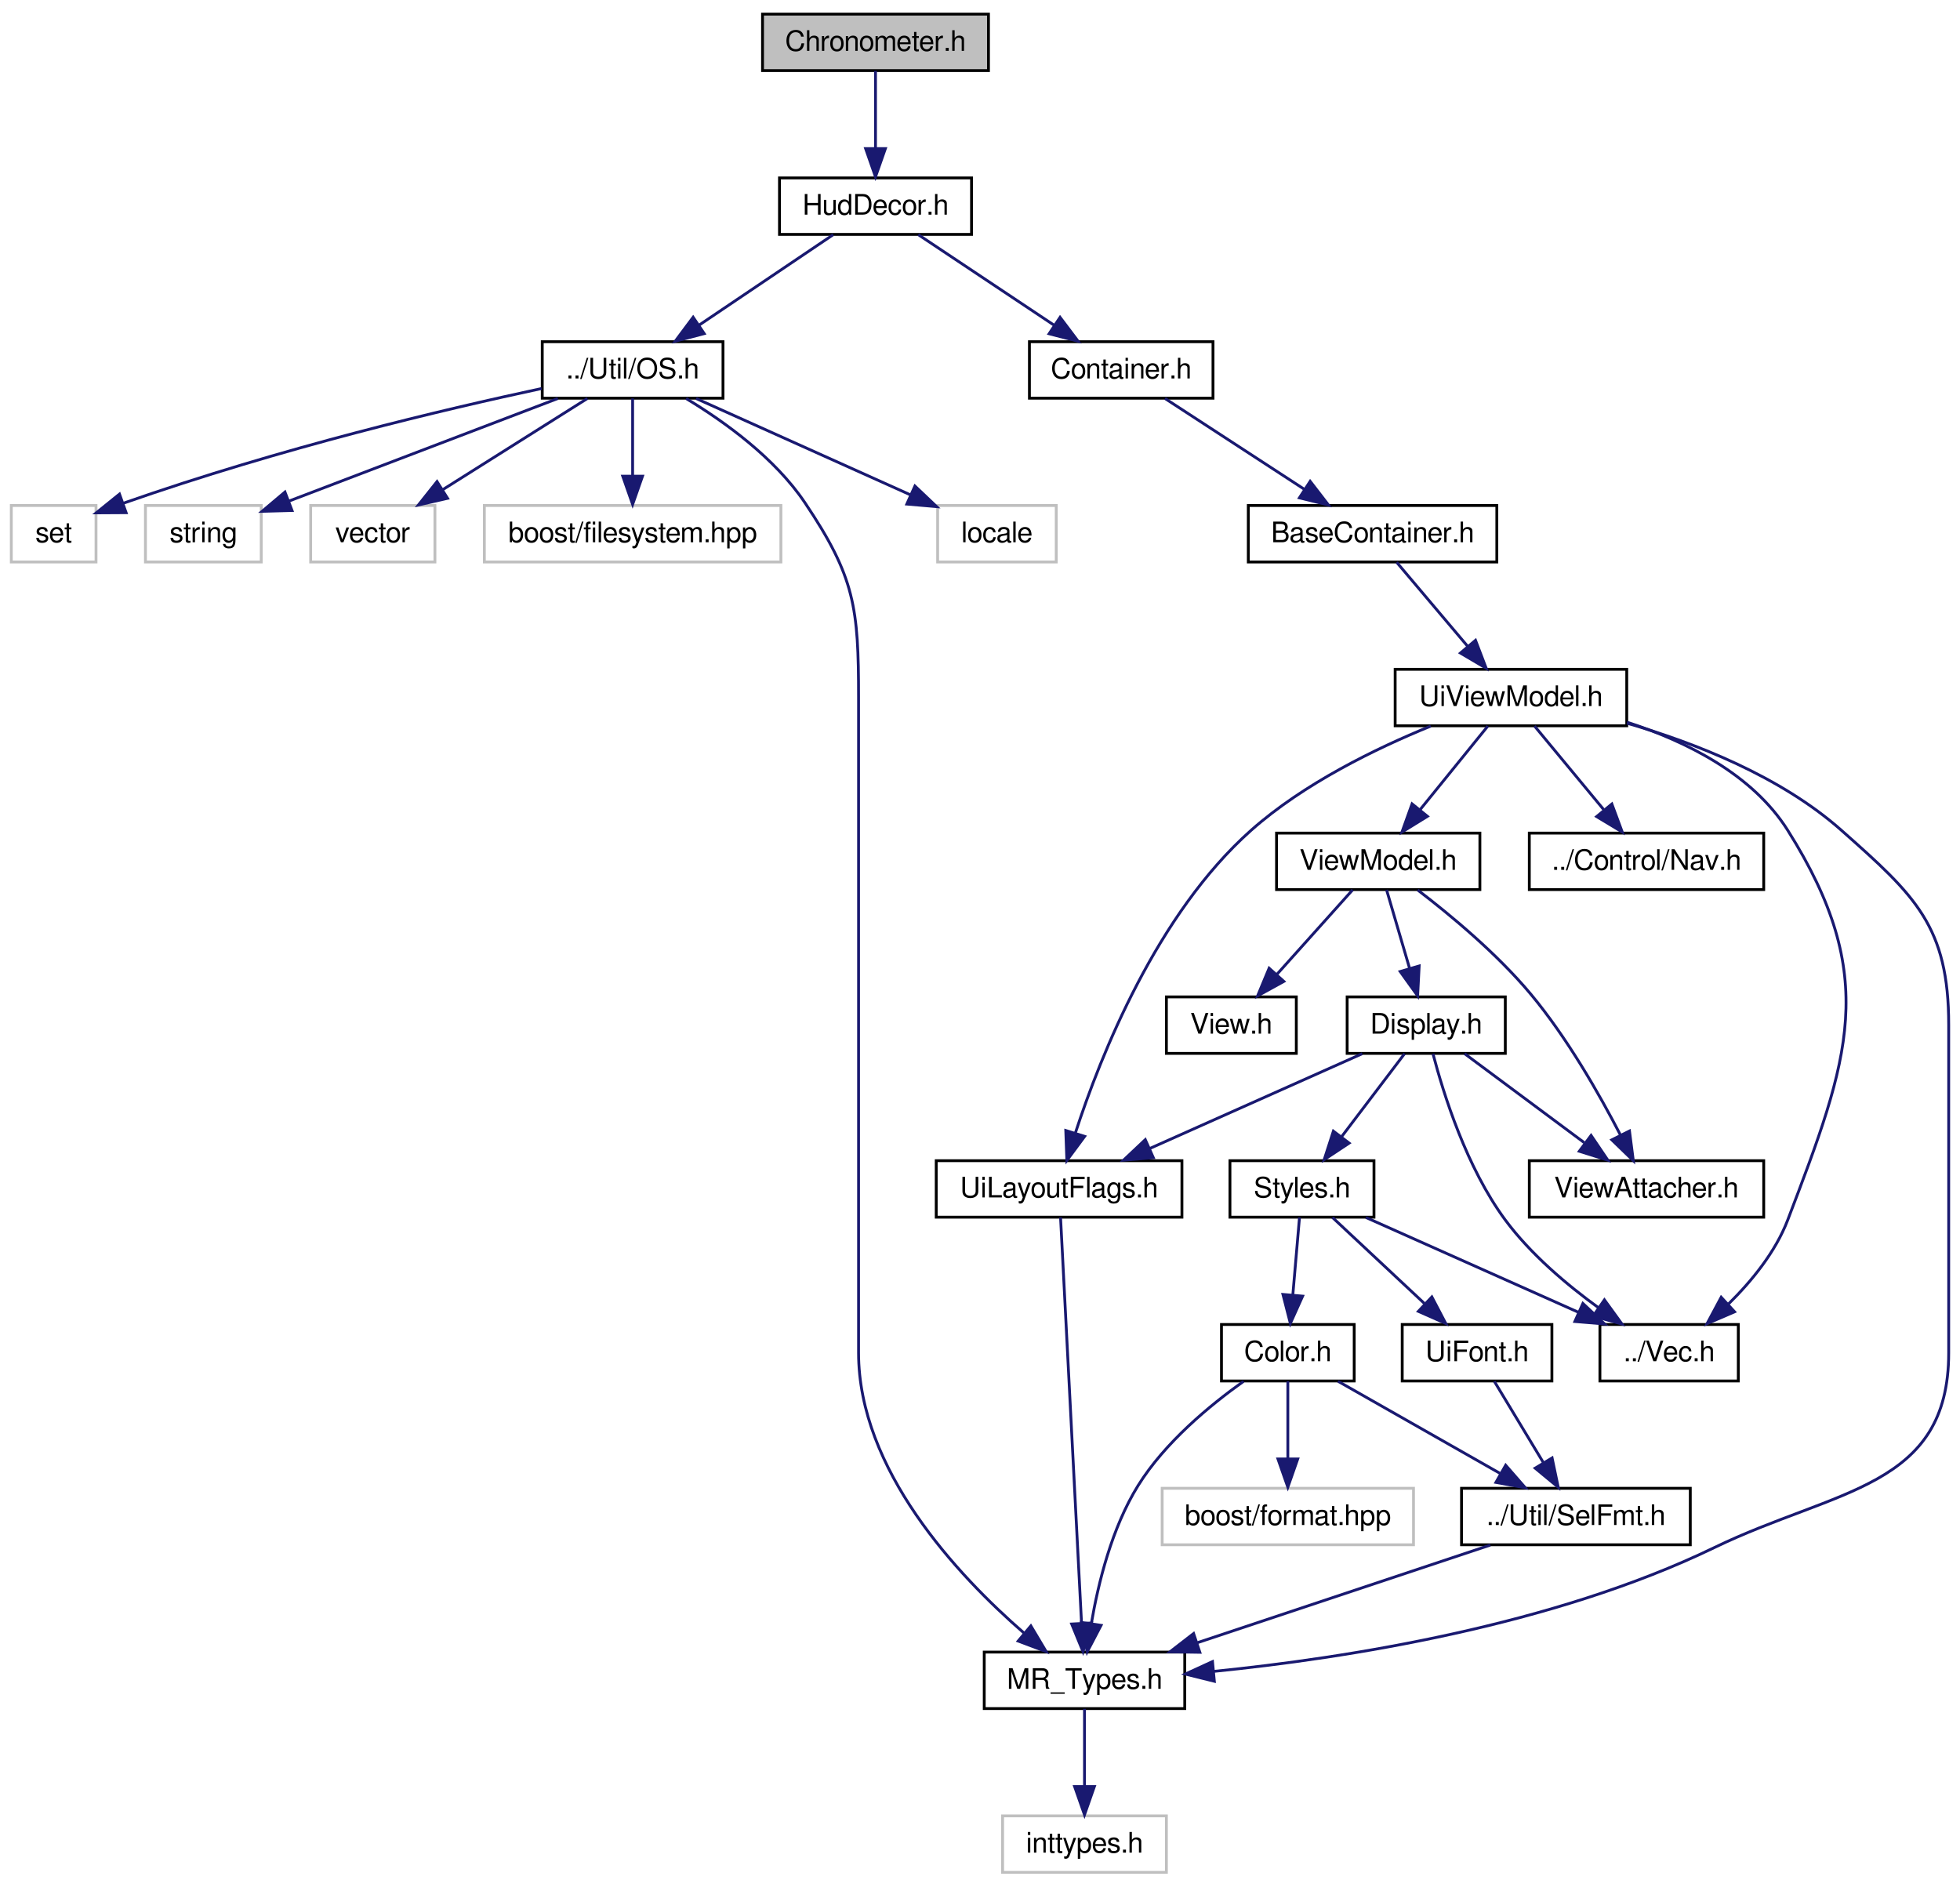
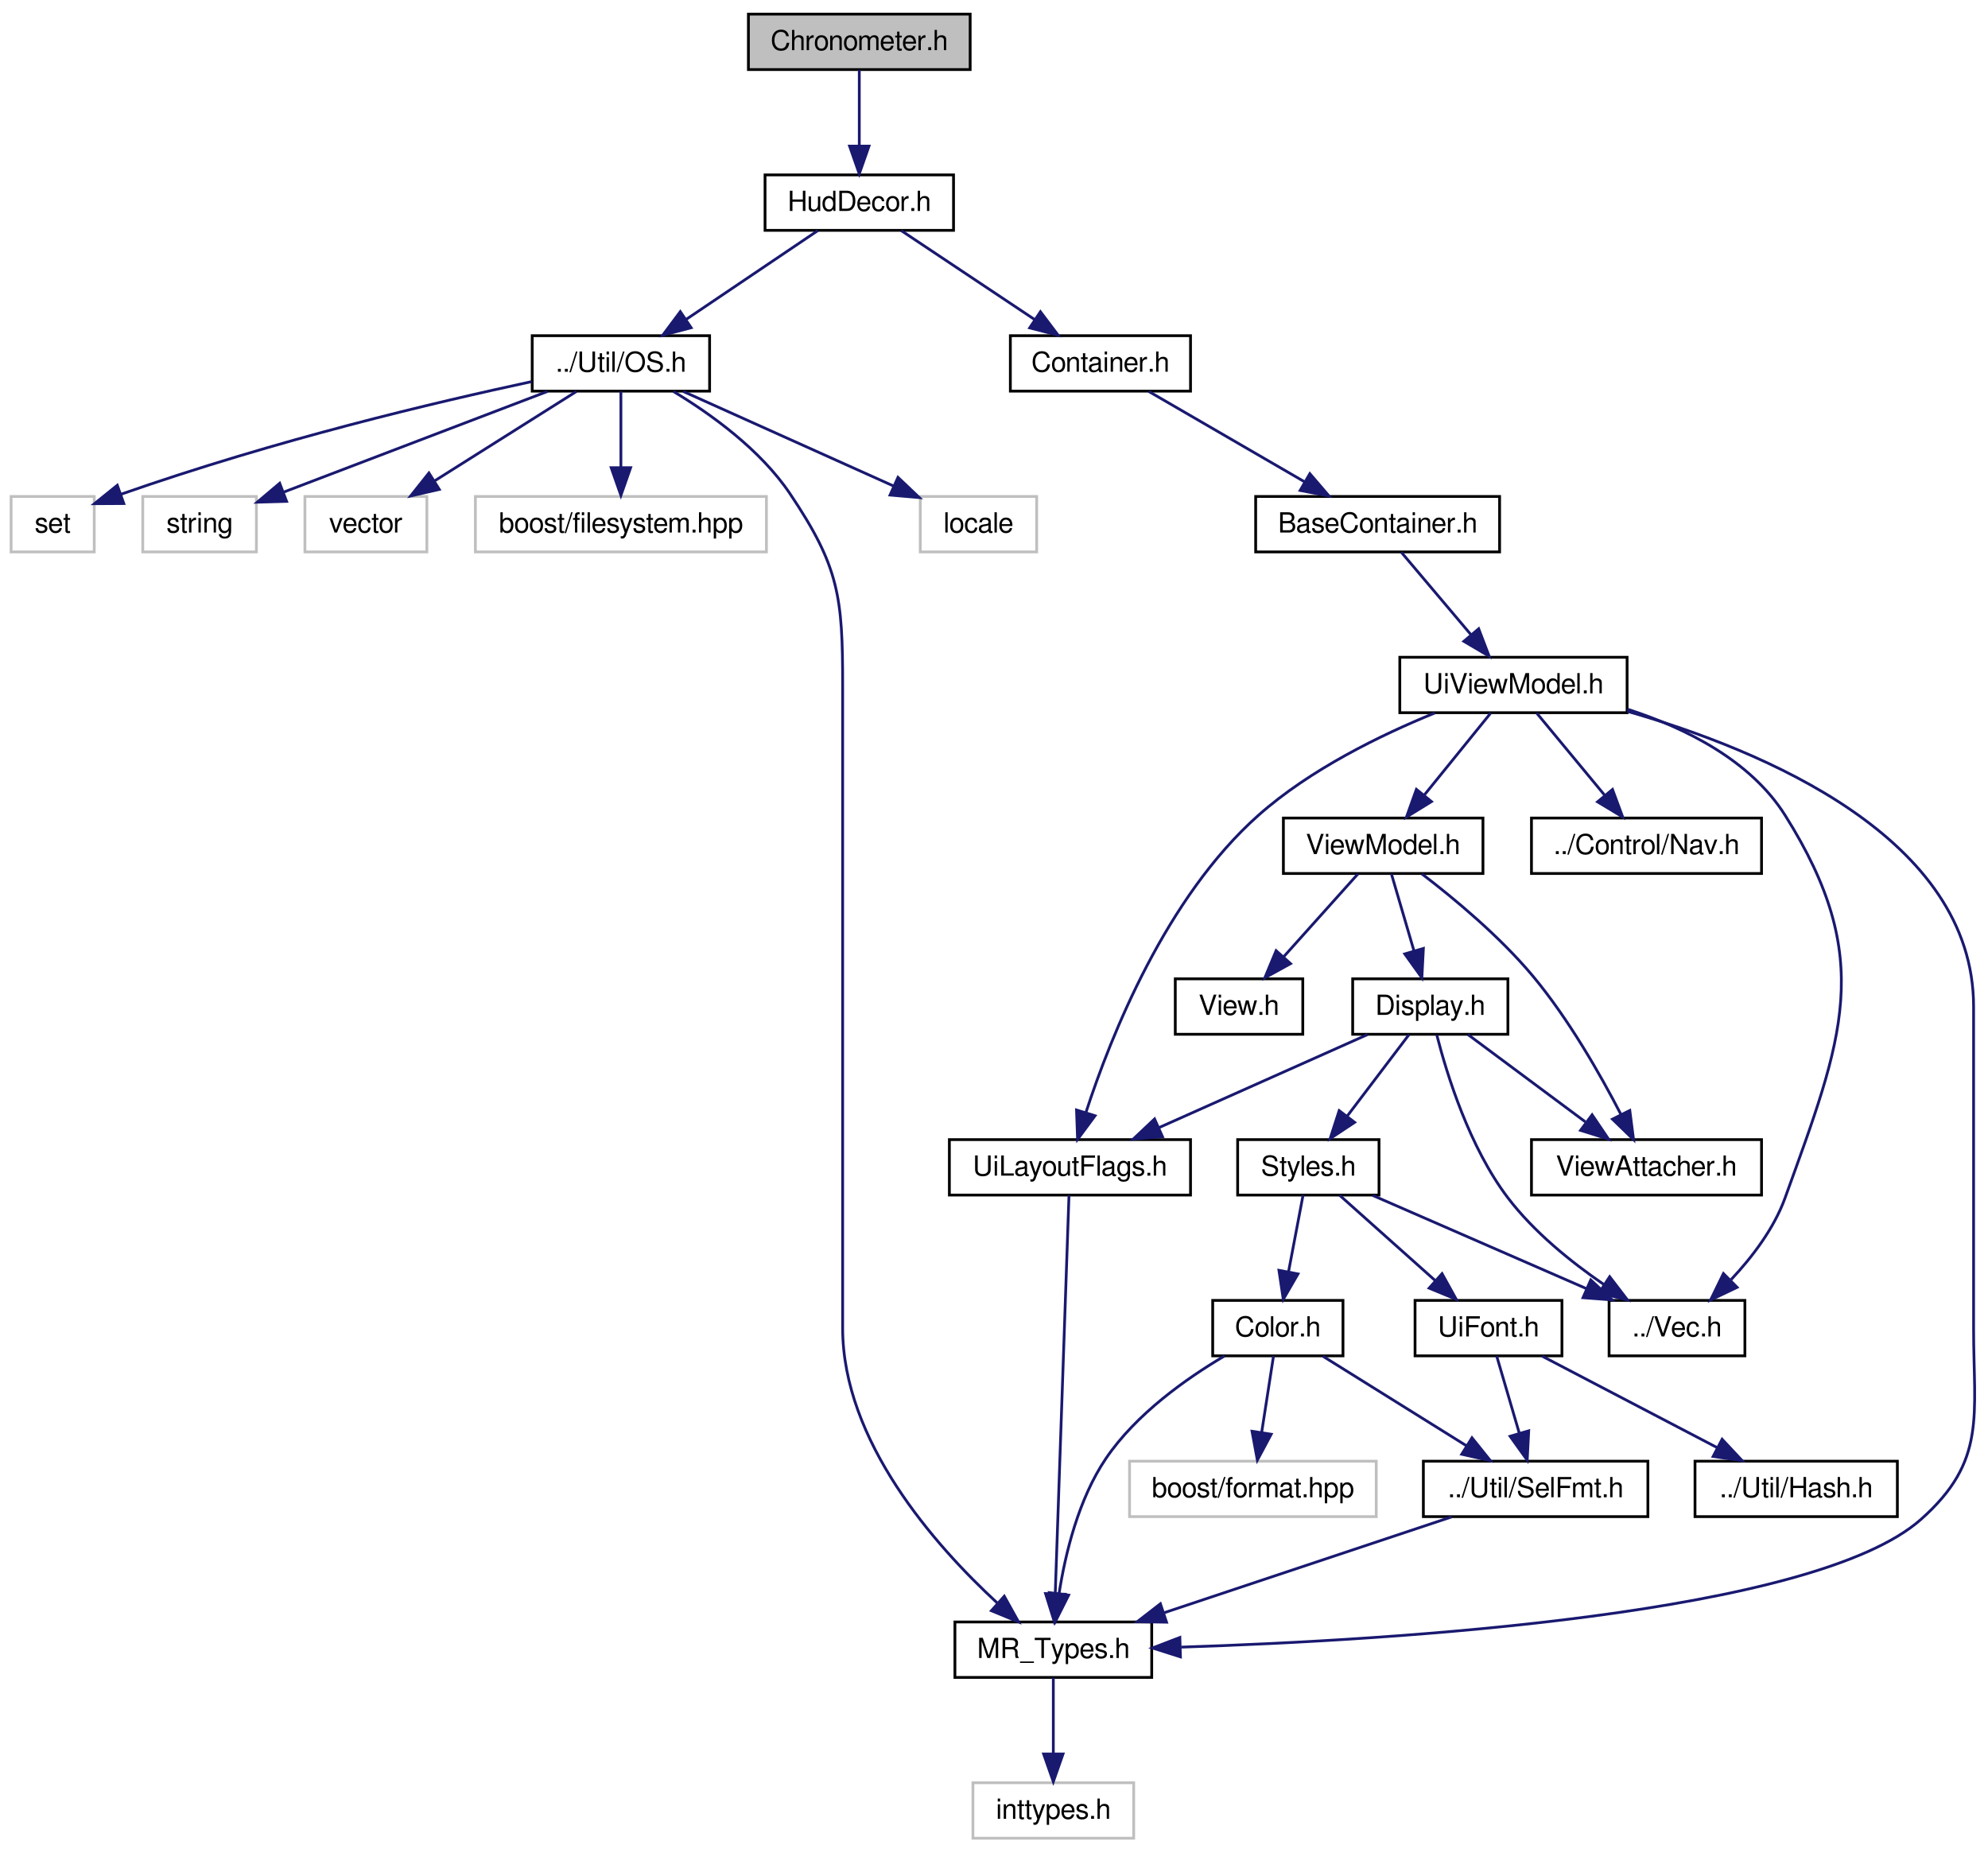
- <svg xmlns="http://www.w3.org/2000/svg" xmlns:xlink="http://www.w3.org/1999/xlink" width="694pt" height="668pt" viewBox="0.00 0.00 694.00 668.00">
+ <svg xmlns="http://www.w3.org/2000/svg" xmlns:xlink="http://www.w3.org/1999/xlink" width="717pt" height="668pt" viewBox="0.00 0.00 717.20 668.00">
  <g id="graph1" class="graph" transform="scale(1 1) rotate(0) translate(4 664)">
    <g id="node1" class="node">
      <polygon fill="#bfbfbf" stroke="black" points="266,-639 266,-659 346,-659 346,-639 266,-639" />
      <text text-anchor="middle" x="306" y="-646" font-family="FreeSans" font-size="10.00">Chronometer.h</text>
    </g>
    <g id="node3" class="node">
      <a xlink:href="_hud_decor_8h.html" target="_top" xlink:title="HudDecor.h">
        <polygon fill="none" stroke="black" points="272,-581 272,-601 340,-601 340,-581 272,-581" />
        <text text-anchor="middle" x="306" y="-588" font-family="FreeSans" font-size="10.00">HudDecor.h</text>
      </a>
    </g>
    <g id="edge2" class="edge">
      <path fill="none" stroke="midnightblue" d="M306,-638.897C306,-631.339 306,-620.748 306,-611.446" />
      <polygon fill="midnightblue" stroke="midnightblue" points="309.5,-611.378 306,-601.378 302.5,-611.378 309.5,-611.378" />
    </g>
    <g id="node5" class="node">
      <a xlink:href="_o_s_8h.html" target="_top" xlink:title="../Util/OS.h">
        <polygon fill="none" stroke="black" points="188,-523 188,-543 252,-543 252,-523 188,-523" />
        <text text-anchor="middle" x="220" y="-530" font-family="FreeSans" font-size="10.00">../Util/OS.h</text>
      </a>
    </g>
    <g id="edge4" class="edge">
      <path fill="none" stroke="midnightblue" d="M291.02,-580.897C277.905,-572.052 258.632,-559.054 243.471,-548.829" />
      <polygon fill="midnightblue" stroke="midnightblue" points="245.345,-545.871 235.097,-543.182 241.431,-551.675 245.345,-545.871" />
    </g>
    <g id="node21" class="node">
      <a xlink:href="_container_8h.html" target="_top" xlink:title="Container.h">
        <polygon fill="none" stroke="black" points="360.5,-523 360.5,-543 425.5,-543 425.5,-523 360.5,-523" />
        <text text-anchor="middle" x="393" y="-530" font-family="FreeSans" font-size="10.00">Container.h</text>
      </a>
    </g>
    <g id="edge20" class="edge">
      <path fill="none" stroke="midnightblue" d="M321.154,-580.897C334.421,-572.052 353.919,-559.054 369.256,-548.829" />
      <polygon fill="midnightblue" stroke="midnightblue" points="371.348,-551.641 377.728,-543.182 367.466,-545.817 371.348,-551.641" />
    </g>
    <g id="node7" class="node">
      <polygon fill="none" stroke="#bfbfbf" points="328,-465 328,-485 370,-485 370,-465 328,-465" />
      <text text-anchor="middle" x="349" y="-472" font-family="FreeSans" font-size="10.00">locale</text>
    </g>
    <g id="edge6" class="edge">
      <path fill="none" stroke="midnightblue" d="M242.47,-522.897C263.534,-513.427 295.19,-499.194 318.523,-488.703" />
      <polygon fill="midnightblue" stroke="midnightblue" points="319.959,-491.895 327.644,-484.602 317.088,-485.51 319.959,-491.895" />
    </g>
    <g id="node9" class="node">
      <polygon fill="none" stroke="#bfbfbf" points="0,-465 0,-485 30,-485 30,-465 0,-465" />
      <text text-anchor="middle" x="15" y="-472" font-family="FreeSans" font-size="10.00">set</text>
    </g>
    <g id="edge8" class="edge">
      <path fill="none" stroke="midnightblue" d="M187.773,-526.429C153.103,-518.969 96.318,-505.628 39.546,-485.77" />
      <polygon fill="midnightblue" stroke="midnightblue" points="40.663,-482.453 30.069,-482.393 38.314,-489.047 40.663,-482.453" />
    </g>
    <g id="node11" class="node">
      <polygon fill="none" stroke="#bfbfbf" points="47.5,-465 47.5,-485 88.5,-485 88.5,-465 47.5,-465" />
      <text text-anchor="middle" x="68" y="-472" font-family="FreeSans" font-size="10.00">string</text>
    </g>
    <g id="edge10" class="edge">
      <path fill="none" stroke="midnightblue" d="M193.524,-522.897C167.01,-512.78 126.253,-497.228 98.424,-486.609" />
      <polygon fill="midnightblue" stroke="midnightblue" points="99.397,-483.234 88.806,-482.939 96.901,-489.774 99.397,-483.234" />
    </g>
    <g id="node13" class="node">
      <polygon fill="none" stroke="#bfbfbf" points="106,-465 106,-485 150,-485 150,-465 106,-465" />
      <text text-anchor="middle" x="128" y="-472" font-family="FreeSans" font-size="10.00">vector</text>
    </g>
    <g id="edge12" class="edge">
      <path fill="none" stroke="midnightblue" d="M203.975,-522.897C189.814,-513.97 168.941,-500.811 152.655,-490.543" />
      <polygon fill="midnightblue" stroke="midnightblue" points="154.476,-487.554 144.15,-485.182 150.743,-493.475 154.476,-487.554" />
    </g>
    <g id="node15" class="node">
      <polygon fill="none" stroke="#bfbfbf" points="167.5,-465 167.5,-485 272.5,-485 272.5,-465 167.5,-465" />
      <text text-anchor="middle" x="220" y="-472" font-family="FreeSans" font-size="10.00">boost/filesystem.hpp</text>
    </g>
    <g id="edge14" class="edge">
      <path fill="none" stroke="midnightblue" d="M220,-522.897C220,-515.339 220,-504.748 220,-495.446" />
      <polygon fill="midnightblue" stroke="midnightblue" points="223.5,-495.378 220,-485.378 216.5,-495.378 223.5,-495.378" />
    </g>
    <g id="node17" class="node">
      <a xlink:href="_m_r___types_8h.html" target="_top" xlink:title="MR_Types.h">
-         <polygon fill="none" stroke="black" points="344.5,-59 344.5,-79 415.5,-79 415.5,-59 344.5,-59" />
-         <text text-anchor="middle" x="380" y="-66" font-family="FreeSans" font-size="10.00">MR_Types.h</text>
+         <polygon fill="none" stroke="black" points="340.5,-59 340.5,-79 411.5,-79 411.5,-59 340.5,-59" />
+         <text text-anchor="middle" x="376" y="-66" font-family="FreeSans" font-size="10.00">MR_Types.h</text>
      </a>
    </g>
    <g id="edge16" class="edge">
-       <path fill="none" stroke="midnightblue" d="M238.932,-522.888C252.555,-514.675 270.34,-501.87 281,-486 298.737,-459.596 300,-448.808 300,-417 300,-417 300,-417 300,-185 300,-143.64 334.892,-106.316 358.589,-85.737" />
-       <polygon fill="midnightblue" stroke="midnightblue" points="361.006,-88.278 366.429,-79.177 356.514,-82.91 361.006,-88.278" />
+       <path fill="none" stroke="midnightblue" d="M238.932,-522.888C252.555,-514.675 270.34,-501.87 281,-486 298.737,-459.596 300,-448.808 300,-417 300,-417 300,-417 300,-185 300,-144.258 333.207,-106.694 355.721,-85.907" />
+       <polygon fill="midnightblue" stroke="midnightblue" points="358.303,-88.294 363.45,-79.033 353.652,-83.063 358.303,-88.294" />
    </g>
    <g id="node19" class="node">
-       <polygon fill="none" stroke="#bfbfbf" points="351,-1 351,-21 409,-21 409,-1 351,-1" />
-       <text text-anchor="middle" x="380" y="-8" font-family="FreeSans" font-size="10.00">inttypes.h</text>
+       <polygon fill="none" stroke="#bfbfbf" points="347,-1 347,-21 405,-21 405,-1 347,-1" />
+       <text text-anchor="middle" x="376" y="-8" font-family="FreeSans" font-size="10.00">inttypes.h</text>
    </g>
    <g id="edge18" class="edge">
-       <path fill="none" stroke="midnightblue" d="M380,-58.897C380,-51.339 380,-40.748 380,-31.446" />
-       <polygon fill="midnightblue" stroke="midnightblue" points="383.5,-31.378 380,-21.378 376.5,-31.378 383.5,-31.378" />
+       <path fill="none" stroke="midnightblue" d="M376,-58.897C376,-51.339 376,-40.748 376,-31.446" />
+       <polygon fill="midnightblue" stroke="midnightblue" points="379.5,-31.378 376,-21.378 372.5,-31.378 379.5,-31.378" />
    </g>
    <g id="node23" class="node">
      <a xlink:href="_base_container_8h.html" target="_top" xlink:title="BaseContainer.h">
-         <polygon fill="none" stroke="black" points="438,-465 438,-485 526,-485 526,-465 438,-465" />
-         <text text-anchor="middle" x="482" y="-472" font-family="FreeSans" font-size="10.00">BaseContainer.h</text>
+         <polygon fill="none" stroke="black" points="449,-465 449,-485 537,-485 537,-465 449,-465" />
+         <text text-anchor="middle" x="493" y="-472" font-family="FreeSans" font-size="10.00">BaseContainer.h</text>
      </a>
    </g>
    <g id="edge22" class="edge">
-       <path fill="none" stroke="midnightblue" d="M408.503,-522.897C422.075,-514.052 442.021,-501.054 457.711,-490.829" />
-       <polygon fill="midnightblue" stroke="midnightblue" points="459.909,-493.574 466.376,-485.182 456.087,-487.709 459.909,-493.574" />
+       <path fill="none" stroke="midnightblue" d="M410.419,-522.897C425.953,-513.887 448.92,-500.567 466.692,-490.259" />
+       <polygon fill="midnightblue" stroke="midnightblue" points="468.551,-493.227 475.445,-485.182 465.039,-487.171 468.551,-493.227" />
    </g>
    <g id="node25" class="node">
      <a xlink:href="_ui_view_model_8h.html" target="_top" xlink:title="UiViewModel.h">
-         <polygon fill="none" stroke="black" points="490,-407 490,-427 572,-427 572,-407 490,-407" />
-         <text text-anchor="middle" x="531" y="-414" font-family="FreeSans" font-size="10.00">UiViewModel.h</text>
+         <polygon fill="none" stroke="black" points="501,-407 501,-427 583,-427 583,-407 501,-407" />
+         <text text-anchor="middle" x="542" y="-414" font-family="FreeSans" font-size="10.00">UiViewModel.h</text>
      </a>
    </g>
    <g id="edge24" class="edge">
-       <path fill="none" stroke="midnightblue" d="M490.535,-464.897C497.476,-456.682 507.444,-444.883 515.75,-435.051" />
-       <polygon fill="midnightblue" stroke="midnightblue" points="518.453,-437.275 522.233,-427.378 513.106,-432.758 518.453,-437.275" />
+       <path fill="none" stroke="midnightblue" d="M501.535,-464.897C508.476,-456.682 518.444,-444.883 526.75,-435.051" />
+       <polygon fill="midnightblue" stroke="midnightblue" points="529.453,-437.275 533.233,-427.378 524.106,-432.758 529.453,-437.275" />
    </g>
    <g id="edge28" class="edge">
-       <path fill="none" stroke="midnightblue" d="M572.087,-407.923C596.396,-400.871 626.53,-389.009 648,-370 674.212,-346.792 686,-336.01 686,-301 686,-301 686,-301 686,-185 686,-137.029 646.182,-136.893 603,-116 545.717,-88.284 472.39,-76.842 425.789,-72.166" />
-       <polygon fill="midnightblue" stroke="midnightblue" points="425.977,-68.668 415.693,-71.217 425.321,-75.637 425.977,-68.668" />
+       <path fill="none" stroke="midnightblue" d="M583.034,-407.507C632.191,-393.416 708,-361.825 708,-301 708,-301 708,-301 708,-185 708,-153.192 712.796,-137.107 689,-116 650.327,-81.698 499.427,-72.429 422.156,-69.926" />
+       <polygon fill="midnightblue" stroke="midnightblue" points="421.86,-66.416 411.76,-69.616 421.651,-73.412 421.86,-66.416" />
    </g>
    <g id="node27" class="node">
      <a xlink:href="_nav_8h.html" target="_top" xlink:title="../Control/Nav.h">
-         <polygon fill="none" stroke="black" points="537.5,-349 537.5,-369 620.5,-369 620.5,-349 537.5,-349" />
-         <text text-anchor="middle" x="579" y="-356" font-family="FreeSans" font-size="10.00">../Control/Nav.h</text>
+         <polygon fill="none" stroke="black" points="548.5,-349 548.5,-369 631.5,-369 631.5,-349 548.5,-349" />
+         <text text-anchor="middle" x="590" y="-356" font-family="FreeSans" font-size="10.00">../Control/Nav.h</text>
      </a>
    </g>
    <g id="edge26" class="edge">
-       <path fill="none" stroke="midnightblue" d="M539.361,-406.897C546.092,-398.764 555.73,-387.118 563.816,-377.347" />
-       <polygon fill="midnightblue" stroke="midnightblue" points="566.732,-379.313 570.412,-369.378 561.34,-374.85 566.732,-379.313" />
+       <path fill="none" stroke="midnightblue" d="M550.361,-406.897C557.092,-398.764 566.73,-387.118 574.816,-377.347" />
+       <polygon fill="midnightblue" stroke="midnightblue" points="577.732,-379.313 581.412,-369.378 572.34,-374.85 577.732,-379.313" />
    </g>
    <g id="node30" class="node">
      <a xlink:href="_vec_8h.html" target="_top" xlink:title="../Vec.h">
-         <polygon fill="none" stroke="black" points="562.5,-175 562.5,-195 611.5,-195 611.5,-175 562.5,-175" />
-         <text text-anchor="middle" x="587" y="-182" font-family="FreeSans" font-size="10.00">../Vec.h</text>
+         <polygon fill="none" stroke="black" points="576.5,-175 576.5,-195 625.5,-195 625.5,-175 576.5,-175" />
+         <text text-anchor="middle" x="601" y="-182" font-family="FreeSans" font-size="10.00">../Vec.h</text>
      </a>
    </g>
    <g id="edge30" class="edge">
-       <path fill="none" stroke="midnightblue" d="M572.103,-408.274C592.965,-401.541 616.485,-389.881 629,-370 661.673,-318.094 650.872,-289.301 629,-232 624.682,-220.689 616.252,-210.376 608.07,-202.311" />
-       <polygon fill="midnightblue" stroke="midnightblue" points="610.177,-199.494 600.444,-195.308 605.442,-204.65 610.177,-199.494" />
+       <path fill="none" stroke="midnightblue" d="M583.103,-408.274C603.965,-401.541 627.485,-389.881 640,-370 672.673,-318.094 660.819,-289.692 640,-232 636.005,-220.929 628.142,-210.623 620.517,-202.499" />
+       <polygon fill="midnightblue" stroke="midnightblue" points="622.684,-199.719 613.123,-195.156 617.752,-204.686 622.684,-199.719" />
    </g>
    <g id="node32" class="node">
      <a xlink:href="_ui_layout_flags_8h.html" target="_top" xlink:title="UiLayoutFlags.h">
-         <polygon fill="none" stroke="black" points="327.5,-233 327.5,-253 414.5,-253 414.5,-233 327.5,-233" />
-         <text text-anchor="middle" x="371" y="-240" font-family="FreeSans" font-size="10.00">UiLayoutFlags.h</text>
+         <polygon fill="none" stroke="black" points="338.5,-233 338.5,-253 425.5,-253 425.5,-233 338.5,-233" />
+         <text text-anchor="middle" x="382" y="-240" font-family="FreeSans" font-size="10.00">UiLayoutFlags.h</text>
      </a>
    </g>
    <g id="edge32" class="edge">
-       <path fill="none" stroke="midnightblue" d="M502.603,-406.888C483.171,-398.978 457.651,-386.543 439,-370 405.633,-340.405 385.756,-290.416 376.766,-262.806" />
-       <polygon fill="midnightblue" stroke="midnightblue" points="380.059,-261.609 373.755,-253.094 373.373,-263.682 380.059,-261.609" />
+       <path fill="none" stroke="midnightblue" d="M513.603,-406.888C494.171,-398.978 468.651,-386.543 450,-370 416.633,-340.405 396.756,-290.416 387.766,-262.806" />
+       <polygon fill="midnightblue" stroke="midnightblue" points="391.059,-261.609 384.755,-253.094 384.373,-263.682 391.059,-261.609" />
    </g>
    <g id="node35" class="node">
      <a xlink:href="_view_model_8h.html" target="_top" xlink:title="ViewModel.h">
-         <polygon fill="none" stroke="black" points="448,-349 448,-369 520,-369 520,-349 448,-349" />
-         <text text-anchor="middle" x="484" y="-356" font-family="FreeSans" font-size="10.00">ViewModel.h</text>
+         <polygon fill="none" stroke="black" points="459,-349 459,-369 531,-369 531,-349 459,-349" />
+         <text text-anchor="middle" x="495" y="-356" font-family="FreeSans" font-size="10.00">ViewModel.h</text>
      </a>
    </g>
    <g id="edge36" class="edge">
-       <path fill="none" stroke="midnightblue" d="M522.813,-406.897C516.223,-398.764 506.786,-387.118 498.867,-377.347" />
-       <polygon fill="midnightblue" stroke="midnightblue" points="501.425,-374.943 492.409,-369.378 495.986,-379.351 501.425,-374.943" />
+       <path fill="none" stroke="midnightblue" d="M533.813,-406.897C527.223,-398.764 517.786,-387.118 509.867,-377.347" />
+       <polygon fill="midnightblue" stroke="midnightblue" points="512.425,-374.943 503.409,-369.378 506.986,-379.351 512.425,-374.943" />
    </g>
    <g id="edge34" class="edge">
-       <path fill="none" stroke="midnightblue" d="M371.523,-232.893C372.964,-205.023 377.017,-126.675 378.949,-89.313" />
-       <polygon fill="midnightblue" stroke="midnightblue" points="382.454,-89.302 379.476,-79.135 375.464,-88.941 382.454,-89.302" />
+       <path fill="none" stroke="midnightblue" d="M381.651,-232.893C380.69,-205.023 377.989,-126.675 376.7,-89.313" />
+       <polygon fill="midnightblue" stroke="midnightblue" points="380.192,-89.008 376.349,-79.135 373.196,-89.25 380.192,-89.008" />
    </g>
    <g id="node37" class="node">
      <a xlink:href="_display_8h.html" target="_top" xlink:title="Display.h">
-         <polygon fill="none" stroke="black" points="473,-291 473,-311 529,-311 529,-291 473,-291" />
-         <text text-anchor="middle" x="501" y="-298" font-family="FreeSans" font-size="10.00">Display.h</text>
+         <polygon fill="none" stroke="black" points="484,-291 484,-311 540,-311 540,-291 484,-291" />
+         <text text-anchor="middle" x="512" y="-298" font-family="FreeSans" font-size="10.00">Display.h</text>
      </a>
    </g>
    <g id="edge38" class="edge">
-       <path fill="none" stroke="midnightblue" d="M486.961,-348.897C489.201,-341.257 492.348,-330.517 495.096,-321.143" />
-       <polygon fill="midnightblue" stroke="midnightblue" points="498.504,-321.958 497.958,-311.378 491.787,-319.989 498.504,-321.958" />
-     </g>
-     <g id="node55" class="node">
+       <path fill="none" stroke="midnightblue" d="M497.961,-348.897C500.201,-341.257 503.348,-330.517 506.096,-321.143" />
+       <polygon fill="midnightblue" stroke="midnightblue" points="509.504,-321.958 508.958,-311.378 502.787,-319.989 509.504,-321.958" />
+     </g>
+     <g id="node57" class="node">
      <a xlink:href="_view_attacher_8h.html" target="_top" xlink:title="ViewAttacher.h">
-         <polygon fill="none" stroke="black" points="537.5,-233 537.5,-253 620.5,-253 620.5,-233 537.5,-233" />
-         <text text-anchor="middle" x="579" y="-240" font-family="FreeSans" font-size="10.00">ViewAttacher.h</text>
+         <polygon fill="none" stroke="black" points="548.5,-233 548.5,-253 631.5,-253 631.5,-233 548.5,-233" />
+         <text text-anchor="middle" x="590" y="-240" font-family="FreeSans" font-size="10.00">ViewAttacher.h</text>
+       </a>
+     </g>
+     <g id="edge68" class="edge">
+       <path fill="none" stroke="midnightblue" d="M508.964,-348.861C520.569,-339.99 537.056,-326.314 549,-312 561.911,-296.526 573.32,-276.514 580.803,-262.03" />
+       <polygon fill="midnightblue" stroke="midnightblue" points="583.972,-263.517 585.326,-253.009 577.715,-260.379 583.972,-263.517" />
+     </g>
+     <g id="node59" class="node">
+       <a xlink:href="_view_8h.html" target="_top" xlink:title="View.h">
+         <polygon fill="none" stroke="black" points="420,-291 420,-311 466,-311 466,-291 420,-291" />
+         <text text-anchor="middle" x="443" y="-298" font-family="FreeSans" font-size="10.00">View.h</text>
      </a>
    </g>
    <g id="edge66" class="edge">
-       <path fill="none" stroke="midnightblue" d="M497.964,-348.861C509.569,-339.99 526.056,-326.314 538,-312 550.911,-296.526 562.32,-276.514 569.803,-262.03" />
-       <polygon fill="midnightblue" stroke="midnightblue" points="572.972,-263.517 574.326,-253.009 566.715,-260.379 572.972,-263.517" />
-     </g>
-     <g id="node57" class="node">
-       <a xlink:href="_view_8h.html" target="_top" xlink:title="View.h">
-         <polygon fill="none" stroke="black" points="409,-291 409,-311 455,-311 455,-291 409,-291" />
-         <text text-anchor="middle" x="432" y="-298" font-family="FreeSans" font-size="10.00">View.h</text>
-       </a>
-     </g>
-     <g id="edge64" class="edge">
-       <path fill="none" stroke="midnightblue" d="M474.942,-348.897C467.577,-340.682 456.998,-328.883 448.184,-319.051" />
-       <polygon fill="midnightblue" stroke="midnightblue" points="450.586,-316.487 441.304,-311.378 445.374,-321.16 450.586,-316.487" />
+       <path fill="none" stroke="midnightblue" d="M485.942,-348.897C478.577,-340.682 467.998,-328.883 459.184,-319.051" />
+       <polygon fill="midnightblue" stroke="midnightblue" points="461.586,-316.487 452.304,-311.378 456.374,-321.16 461.586,-316.487" />
    </g>
    <g id="edge40" class="edge">
-       <path fill="none" stroke="midnightblue" d="M503.399,-290.836C507.115,-276.626 515.301,-250.49 529,-232 537.976,-219.884 550.773,-209.073 562.064,-200.884" />
-       <polygon fill="midnightblue" stroke="midnightblue" points="564.098,-203.732 570.316,-195.154 560.106,-197.983 564.098,-203.732" />
-     </g>
-     <g id="edge60" class="edge">
-       <path fill="none" stroke="midnightblue" d="M478.356,-290.897C457.512,-281.598 426.377,-267.707 402.996,-257.275" />
-       <polygon fill="midnightblue" stroke="midnightblue" points="404.379,-254.06 393.821,-253.182 401.527,-260.452 404.379,-254.06" />
+       <path fill="none" stroke="midnightblue" d="M514.336,-290.789C517.978,-276.523 526.075,-250.321 540,-232 549.348,-219.701 562.684,-208.93 574.504,-200.813" />
+       <polygon fill="midnightblue" stroke="midnightblue" points="576.712,-203.551 583.156,-195.141 572.874,-197.696 576.712,-203.551" />
+     </g>
+     <g id="edge62" class="edge">
+       <path fill="none" stroke="midnightblue" d="M489.356,-290.897C468.512,-281.598 437.377,-267.707 413.996,-257.275" />
+       <polygon fill="midnightblue" stroke="midnightblue" points="415.379,-254.06 404.821,-253.182 412.527,-260.452 415.379,-254.06" />
    </g>
    <g id="node40" class="node">
      <a xlink:href="_styles_8h.html" target="_top" xlink:title="Styles.h">
-         <polygon fill="none" stroke="black" points="431.5,-233 431.5,-253 482.5,-253 482.5,-233 431.5,-233" />
-         <text text-anchor="middle" x="457" y="-240" font-family="FreeSans" font-size="10.00">Styles.h</text>
+         <polygon fill="none" stroke="black" points="442.5,-233 442.5,-253 493.5,-253 493.5,-233 442.5,-233" />
+         <text text-anchor="middle" x="468" y="-240" font-family="FreeSans" font-size="10.00">Styles.h</text>
      </a>
    </g>
    <g id="edge42" class="edge">
-       <path fill="none" stroke="midnightblue" d="M493.336,-290.897C487.166,-282.764 478.331,-271.118 470.918,-261.347" />
-       <polygon fill="midnightblue" stroke="midnightblue" points="473.705,-259.229 464.873,-253.378 468.128,-263.46 473.705,-259.229" />
-     </g>
-     <g id="edge62" class="edge">
-       <path fill="none" stroke="midnightblue" d="M514.587,-290.897C526.259,-282.218 543.31,-269.538 556.938,-259.405" />
-       <polygon fill="midnightblue" stroke="midnightblue" points="559.371,-261.957 565.307,-253.182 555.194,-256.34 559.371,-261.957" />
+       <path fill="none" stroke="midnightblue" d="M504.336,-290.897C498.166,-282.764 489.331,-271.118 481.918,-261.347" />
+       <polygon fill="midnightblue" stroke="midnightblue" points="484.705,-259.229 475.873,-253.378 479.128,-263.46 484.705,-259.229" />
+     </g>
+     <g id="edge64" class="edge">
+       <path fill="none" stroke="midnightblue" d="M525.587,-290.897C537.259,-282.218 554.31,-269.538 567.938,-259.405" />
+       <polygon fill="midnightblue" stroke="midnightblue" points="570.371,-261.957 576.307,-253.182 566.194,-256.34 570.371,-261.957" />
    </g>
    <g id="edge44" class="edge">
-       <path fill="none" stroke="midnightblue" d="M479.644,-232.897C500.488,-223.598 531.623,-209.707 555.004,-199.275" />
-       <polygon fill="midnightblue" stroke="midnightblue" points="556.473,-202.452 564.179,-195.182 553.621,-196.06 556.473,-202.452" />
+       <path fill="none" stroke="midnightblue" d="M491.167,-232.897C512.491,-223.598 544.345,-209.707 568.265,-199.275" />
+       <polygon fill="midnightblue" stroke="midnightblue" points="569.885,-202.387 577.652,-195.182 567.087,-195.971 569.885,-202.387" />
    </g>
    <g id="node43" class="node">
      <a xlink:href="_ui_font_8h.html" target="_top" xlink:title="UiFont.h">
-         <polygon fill="none" stroke="black" points="492.5,-175 492.5,-195 545.5,-195 545.5,-175 492.5,-175" />
-         <text text-anchor="middle" x="519" y="-182" font-family="FreeSans" font-size="10.00">UiFont.h</text>
+         <polygon fill="none" stroke="black" points="506.5,-175 506.5,-195 559.5,-195 559.5,-175 506.5,-175" />
+         <text text-anchor="middle" x="533" y="-182" font-family="FreeSans" font-size="10.00">UiFont.h</text>
      </a>
    </g>
    <g id="edge46" class="edge">
-       <path fill="none" stroke="midnightblue" d="M467.8,-232.897C476.757,-224.517 489.7,-212.409 500.332,-202.464" />
-       <polygon fill="midnightblue" stroke="midnightblue" points="502.995,-204.765 507.907,-195.378 498.213,-199.653 502.995,-204.765" />
-     </g>
-     <g id="node48" class="node">
+       <path fill="none" stroke="midnightblue" d="M479.322,-232.897C488.805,-224.435 502.549,-212.172 513.756,-202.172" />
+       <polygon fill="midnightblue" stroke="midnightblue" points="516.239,-204.647 521.37,-195.378 511.578,-199.424 516.239,-204.647" />
+     </g>
+     <g id="node50" class="node">
      <a xlink:href="_color_8h.html" target="_top" xlink:title="Color.h">
-         <polygon fill="none" stroke="black" points="428.5,-175 428.5,-195 475.5,-195 475.5,-175 428.5,-175" />
-         <text text-anchor="middle" x="452" y="-182" font-family="FreeSans" font-size="10.00">Color.h</text>
-       </a>
+         <polygon fill="none" stroke="black" points="433.5,-175 433.5,-195 480.5,-195 480.5,-175 433.5,-175" />
+         <text text-anchor="middle" x="457" y="-182" font-family="FreeSans" font-size="10.00">Color.h</text>
+       </a>
+     </g>
+     <g id="edge54" class="edge">
+       <path fill="none" stroke="midnightblue" d="M466.084,-232.897C464.651,-225.339 462.642,-214.748 460.878,-205.446" />
+       <polygon fill="midnightblue" stroke="midnightblue" points="464.27,-204.55 458.968,-195.378 457.393,-205.855 464.27,-204.55" />
+     </g>
+     <g id="node45" class="node">
+       <a xlink:href="_hash_8h.html" target="_top" xlink:title="../Util/Hash.h">
+         <polygon fill="none" stroke="black" points="607.5,-117 607.5,-137 680.5,-137 680.5,-117 607.5,-117" />
+         <text text-anchor="middle" x="644" y="-124" font-family="FreeSans" font-size="10.00">../Util/Hash.h</text>
+       </a>
+     </g>
+     <g id="edge48" class="edge">
+       <path fill="none" stroke="midnightblue" d="M552.335,-174.897C569.815,-165.763 595.774,-152.199 615.609,-141.835" />
+       <polygon fill="midnightblue" stroke="midnightblue" points="617.272,-144.915 624.514,-137.182 614.03,-138.711 617.272,-144.915" />
+     </g>
+     <g id="node47" class="node">
+       <a xlink:href="_sel_fmt_8h.html" target="_top" xlink:title="../Util/SelFmt.h">
+         <polygon fill="none" stroke="black" points="509.5,-117 509.5,-137 590.5,-137 590.5,-117 509.5,-117" />
+         <text text-anchor="middle" x="550" y="-124" font-family="FreeSans" font-size="10.00">../Util/SelFmt.h</text>
+       </a>
+     </g>
+     <g id="edge50" class="edge">
+       <path fill="none" stroke="midnightblue" d="M535.961,-174.897C538.201,-167.257 541.348,-156.517 544.096,-147.143" />
+       <polygon fill="midnightblue" stroke="midnightblue" points="547.504,-147.958 546.958,-137.378 540.787,-145.989 547.504,-147.958" />
    </g>
    <g id="edge52" class="edge">
-       <path fill="none" stroke="midnightblue" d="M456.129,-232.897C455.478,-225.339 454.564,-214.748 453.763,-205.446" />
-       <polygon fill="midnightblue" stroke="midnightblue" points="457.241,-205.04 452.895,-195.378 450.267,-205.641 457.241,-205.04" />
-     </g>
-     <g id="node45" class="node">
-       <a xlink:href="_sel_fmt_8h.html" target="_top" xlink:title="../Util/SelFmt.h">
-         <polygon fill="none" stroke="black" points="513.5,-117 513.5,-137 594.5,-137 594.5,-117 513.5,-117" />
-         <text text-anchor="middle" x="554" y="-124" font-family="FreeSans" font-size="10.00">../Util/SelFmt.h</text>
-       </a>
-     </g>
-     <g id="edge48" class="edge">
-       <path fill="none" stroke="midnightblue" d="M525.097,-174.897C529.905,-166.928 536.749,-155.587 542.57,-145.941" />
-       <polygon fill="midnightblue" stroke="midnightblue" points="545.568,-147.748 547.738,-137.378 539.574,-144.131 545.568,-147.748" />
-     </g>
-     <g id="edge50" class="edge">
-       <path fill="none" stroke="midnightblue" d="M523.692,-116.897C494.962,-107.321 451.623,-92.874 420.055,-82.352" />
-       <polygon fill="midnightblue" stroke="midnightblue" points="420.846,-78.926 410.253,-79.084 418.633,-85.567 420.846,-78.926" />
+       <path fill="none" stroke="midnightblue" d="M519.692,-116.897C490.962,-107.321 447.623,-92.874 416.055,-82.352" />
+       <polygon fill="midnightblue" stroke="midnightblue" points="416.846,-78.926 406.253,-79.084 414.633,-85.567 416.846,-78.926" />
+     </g>
+     <g id="edge58" class="edge">
+       <path fill="none" stroke="midnightblue" d="M437.756,-174.959C423.909,-166.783 405.833,-153.991 395,-138 385.115,-123.409 380.351,-103.804 378.068,-89.221" />
+       <polygon fill="midnightblue" stroke="midnightblue" points="381.527,-88.677 376.762,-79.214 374.586,-89.583 381.527,-88.677" />
+     </g>
+     <g id="edge60" class="edge">
+       <path fill="none" stroke="midnightblue" d="M473.199,-174.897C487.514,-165.97 508.614,-152.811 525.077,-142.543" />
+       <polygon fill="midnightblue" stroke="midnightblue" points="527.041,-145.443 533.674,-137.182 523.337,-139.504 527.041,-145.443" />
+     </g>
+     <g id="node52" class="node">
+       <polygon fill="none" stroke="#bfbfbf" points="403.5,-117 403.5,-137 492.5,-137 492.5,-117 403.5,-117" />
+       <text text-anchor="middle" x="448" y="-124" font-family="FreeSans" font-size="10.00">boost/format.hpp</text>
    </g>
    <g id="edge56" class="edge">
-       <path fill="none" stroke="midnightblue" d="M436.311,-174.866C424.396,-166.385 408.492,-153.241 399,-138 389.683,-123.04 384.858,-103.475 382.407,-89.001" />
-       <polygon fill="midnightblue" stroke="midnightblue" points="385.867,-88.475 380.96,-79.085 378.941,-89.485 385.867,-88.475" />
-     </g>
-     <g id="edge58" class="edge">
-       <path fill="none" stroke="midnightblue" d="M469.767,-174.897C485.612,-165.887 509.038,-152.567 527.166,-142.259" />
-       <polygon fill="midnightblue" stroke="midnightblue" points="529.131,-145.167 536.094,-137.182 525.671,-139.082 529.131,-145.167" />
-     </g>
-     <g id="node50" class="node">
-       <polygon fill="none" stroke="#bfbfbf" points="407.5,-117 407.5,-137 496.5,-137 496.5,-117 407.5,-117" />
-       <text text-anchor="middle" x="452" y="-124" font-family="FreeSans" font-size="10.00">boost/format.hpp</text>
-     </g>
-     <g id="edge54" class="edge">
-       <path fill="none" stroke="midnightblue" d="M452,-174.897C452,-167.339 452,-156.748 452,-147.446" />
-       <polygon fill="midnightblue" stroke="midnightblue" points="455.5,-147.378 452,-137.378 448.5,-147.378 455.5,-147.378" />
+       <path fill="none" stroke="midnightblue" d="M455.432,-174.897C454.26,-167.339 452.616,-156.748 451.173,-147.446" />
+       <polygon fill="midnightblue" stroke="midnightblue" points="454.602,-146.723 449.61,-137.378 447.685,-147.796 454.602,-146.723" />
    </g>
  </g>
</svg>
